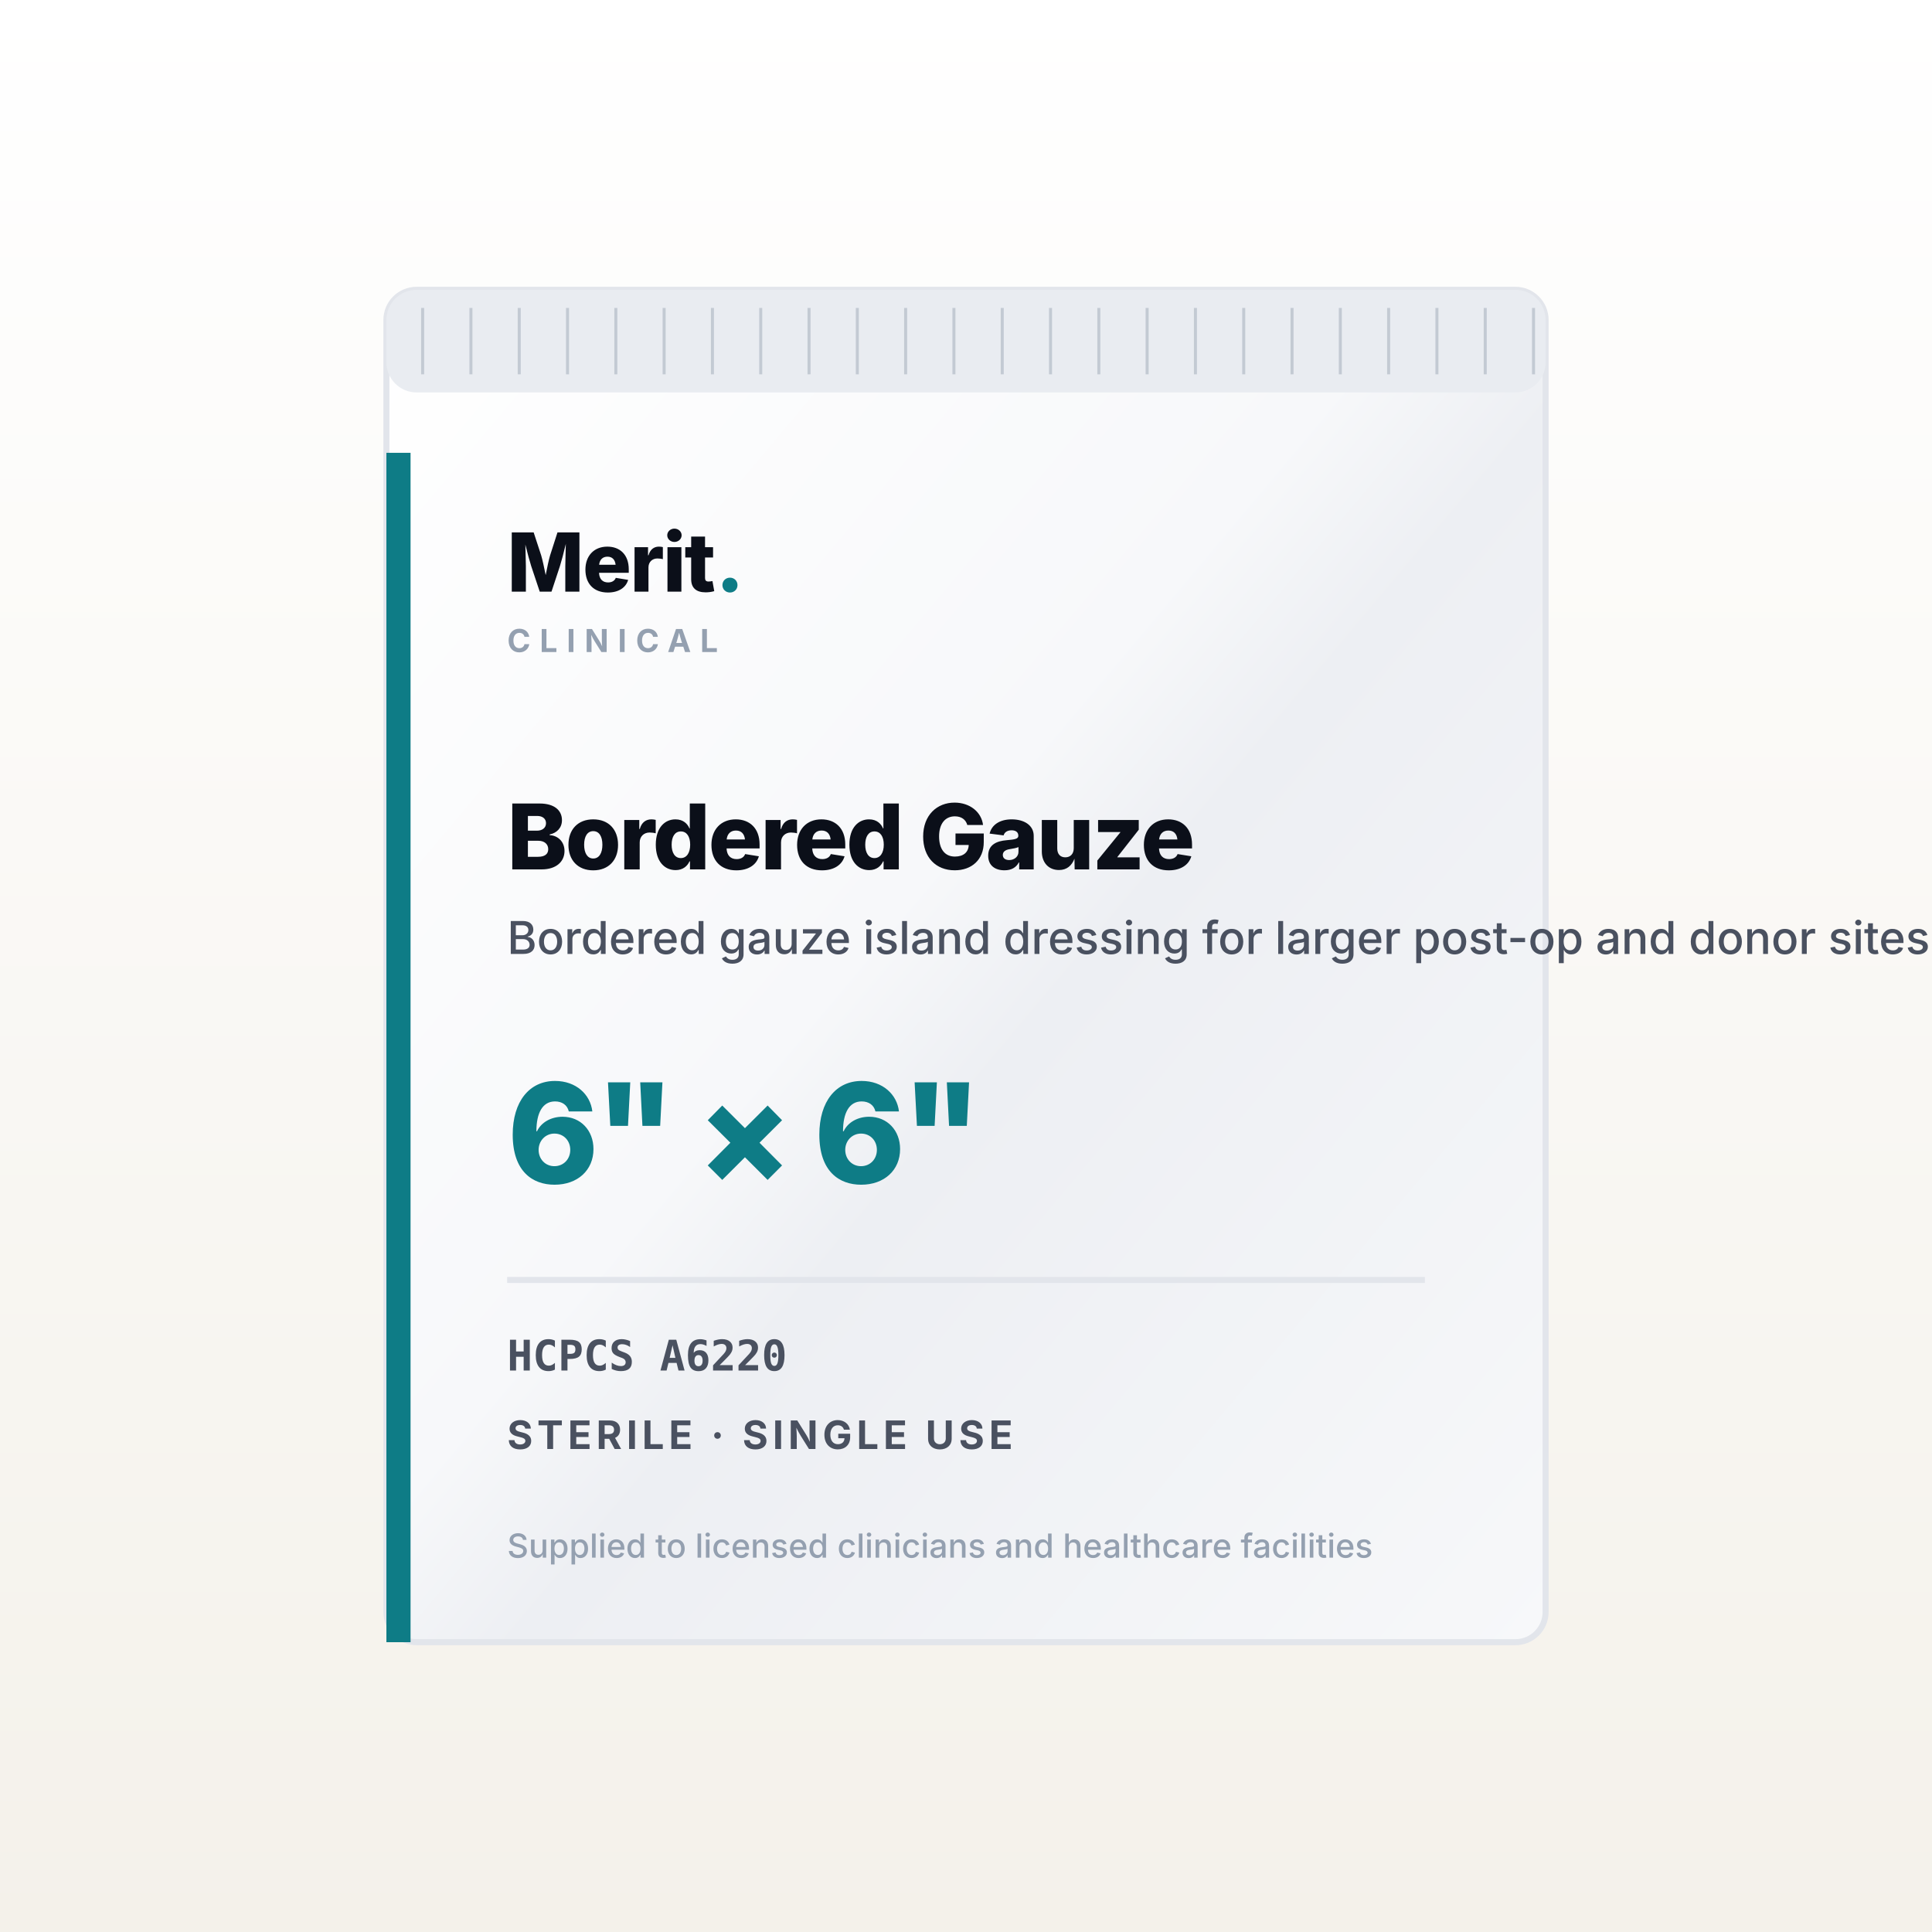
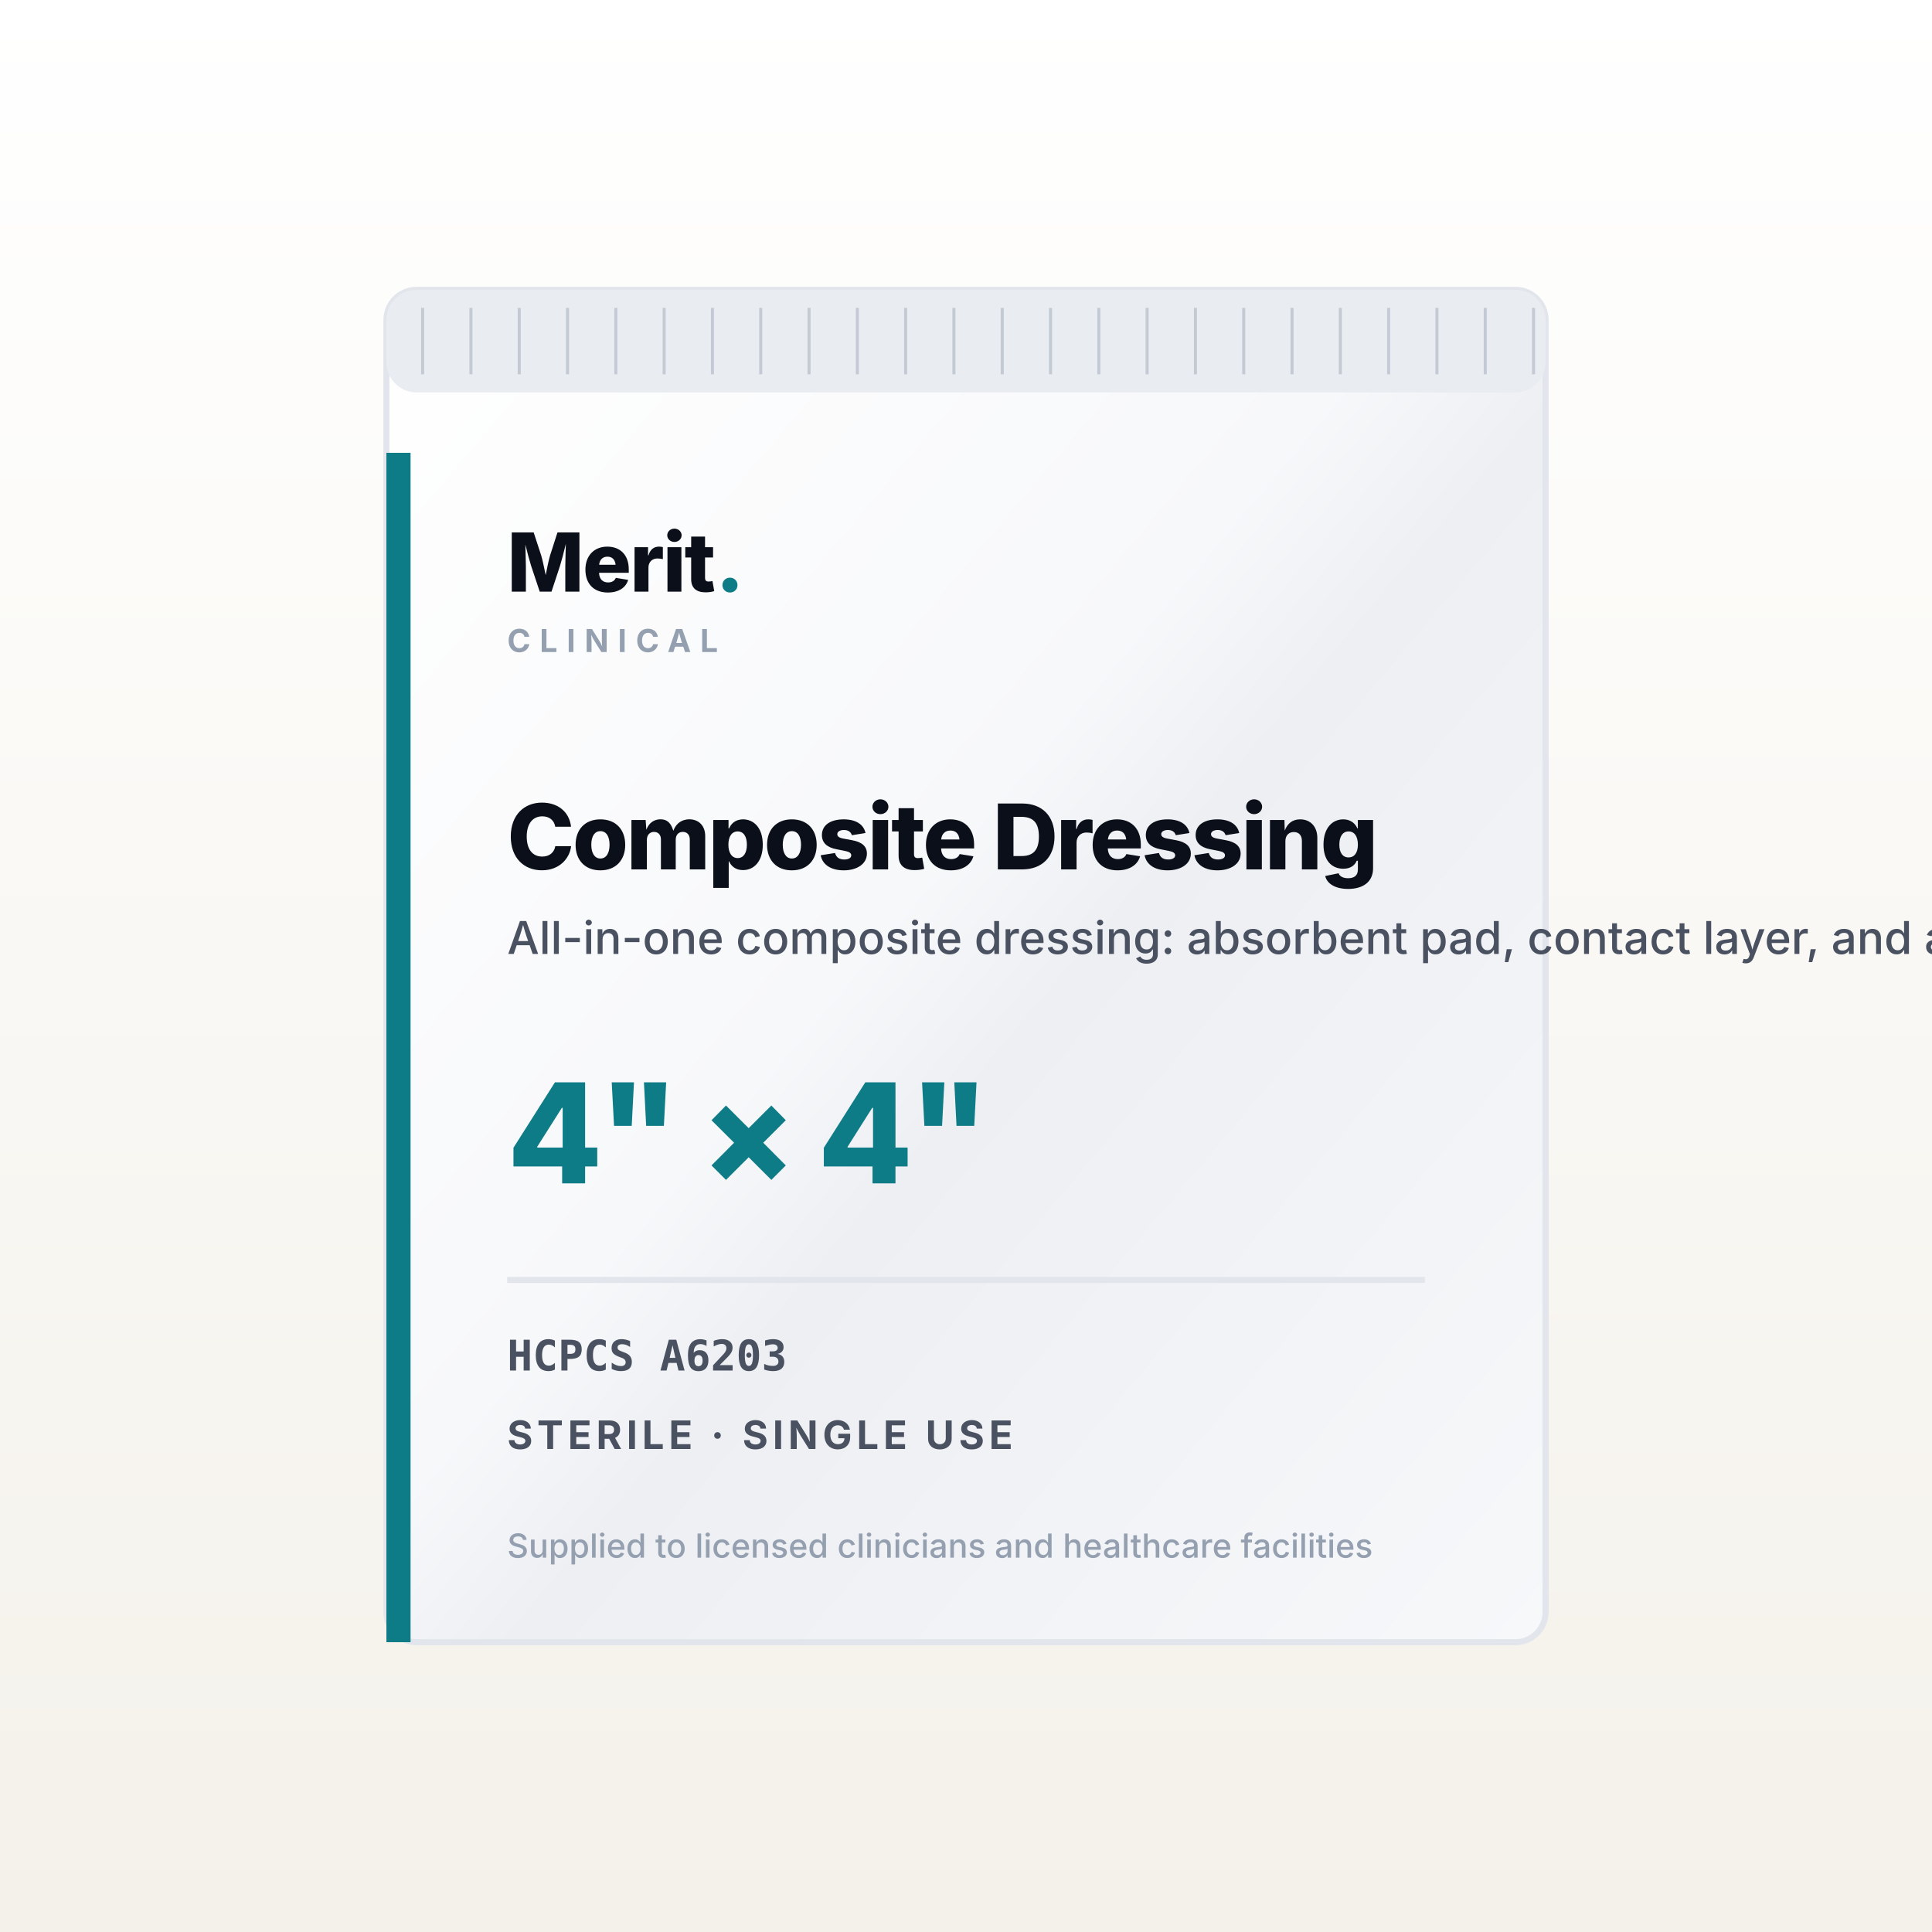
- <svg xmlns="http://www.w3.org/2000/svg" viewBox="0 0 640 640" width="640" height="640" role="img" aria-label="Bordered Gauze">
+ <svg xmlns="http://www.w3.org/2000/svg" viewBox="0 0 640 640" width="640" height="640" role="img" aria-label="Composite Dressing">
  <defs>
    <linearGradient id="bg" x1="0" y1="0" x2="0" y2="1">
      <stop offset="0" stop-color="#FFFFFF" />
      <stop offset="1" stop-color="#F4F1EA" />
    </linearGradient>
    <linearGradient id="foil" x1="0" y1="0" x2="1" y2="1">
      <stop offset="0" stop-color="#FFFFFF" />
      <stop offset="0.45" stop-color="#F7F8FA" />
      <stop offset="0.55" stop-color="#EDEFF3" />
      <stop offset="1" stop-color="#F7F8FA" />
    </linearGradient>
  </defs>
  <rect width="640" height="640" fill="url(#bg)" />
  <g>
    <rect x="128" y="96" width="384" height="448" rx="10" fill="url(#foil)" stroke="#E2E5EB" stroke-width="2" />
    <rect x="128" y="96" width="384" height="34" rx="10" fill="#E9ECF1" />
    <g stroke="#94A0B0" stroke-width="1" opacity="0.45">
      <line x1="140" y1="102" x2="140" y2="124" />
      <line x1="156" y1="102" x2="156" y2="124" />
      <line x1="172" y1="102" x2="172" y2="124" />
      <line x1="188" y1="102" x2="188" y2="124" />
      <line x1="204" y1="102" x2="204" y2="124" />
      <line x1="220" y1="102" x2="220" y2="124" />
      <line x1="236" y1="102" x2="236" y2="124" />
      <line x1="252" y1="102" x2="252" y2="124" />
      <line x1="268" y1="102" x2="268" y2="124" />
      <line x1="284" y1="102" x2="284" y2="124" />
      <line x1="300" y1="102" x2="300" y2="124" />
      <line x1="316" y1="102" x2="316" y2="124" />
      <line x1="332" y1="102" x2="332" y2="124" />
      <line x1="348" y1="102" x2="348" y2="124" />
      <line x1="364" y1="102" x2="364" y2="124" />
      <line x1="380" y1="102" x2="380" y2="124" />
      <line x1="396" y1="102" x2="396" y2="124" />
      <line x1="412" y1="102" x2="412" y2="124" />
      <line x1="428" y1="102" x2="428" y2="124" />
      <line x1="444" y1="102" x2="444" y2="124" />
      <line x1="460" y1="102" x2="460" y2="124" />
      <line x1="476" y1="102" x2="476" y2="124" />
      <line x1="492" y1="102" x2="492" y2="124" />
      <line x1="508" y1="102" x2="508" y2="124" />
    </g>
    <rect x="128" y="150" width="8" height="394" fill="#0E7C86" />
  </g>
  <text x="168" y="196" font-family="Inter, system-ui, sans-serif" font-size="27" font-weight="800" fill="#0B0F19" letter-spacing="-0.5">Merit<tspan fill="#0E7C86">.</tspan>
  </text>
  <text x="168" y="216" font-family="Inter, system-ui, sans-serif" font-size="10.5" font-weight="700" fill="#94A0B0" letter-spacing="3">CLINICAL</text>
-   <text x="168" y="288" font-family="Inter, system-ui, sans-serif" font-size="30" font-weight="800" fill="#0B0F19" letter-spacing="-0.7">Bordered Gauze</text>
-   <text x="168" y="316" font-family="Inter, system-ui, sans-serif" font-size="15" font-weight="500" fill="#4A5160">Bordered gauze island dressing for larger post-op and donor sites</text>
-   <text x="168" y="392" font-family="Inter, system-ui, sans-serif" font-size="46" font-weight="800" fill="#0E7C86" letter-spacing="-1.5">6" × 6"</text>
+   <text x="168" y="288" font-family="Inter, system-ui, sans-serif" font-size="30" font-weight="800" fill="#0B0F19" letter-spacing="-0.7">Composite Dressing</text>
+   <text x="168" y="316" font-family="Inter, system-ui, sans-serif" font-size="15" font-weight="500" fill="#4A5160">All-in-one composite dressing: absorbent pad, contact layer, and adhesive border</text>
+   <text x="168" y="392" font-family="Inter, system-ui, sans-serif" font-size="46" font-weight="800" fill="#0E7C86" letter-spacing="-1.5">4" × 4"</text>
  <line x1="168" y1="424" x2="472" y2="424" stroke="#E2E5EB" stroke-width="2" />
-   <text x="168" y="454" font-family="ui-monospace, monospace" font-size="14" font-weight="600" fill="#4A5160">HCPCS A6220</text>
+   <text x="168" y="454" font-family="ui-monospace, monospace" font-size="14" font-weight="600" fill="#4A5160">HCPCS A6203</text>
  <text x="168" y="480" font-family="Inter, system-ui, sans-serif" font-size="13" font-weight="700" fill="#4A5160" letter-spacing="1.5">STERILE · SINGLE USE</text>
  <text x="168" y="516" font-family="Inter, system-ui, sans-serif" font-size="11" font-weight="500" fill="#94A0B0">Supplied to licensed clinicians and healthcare facilities</text>
</svg>
